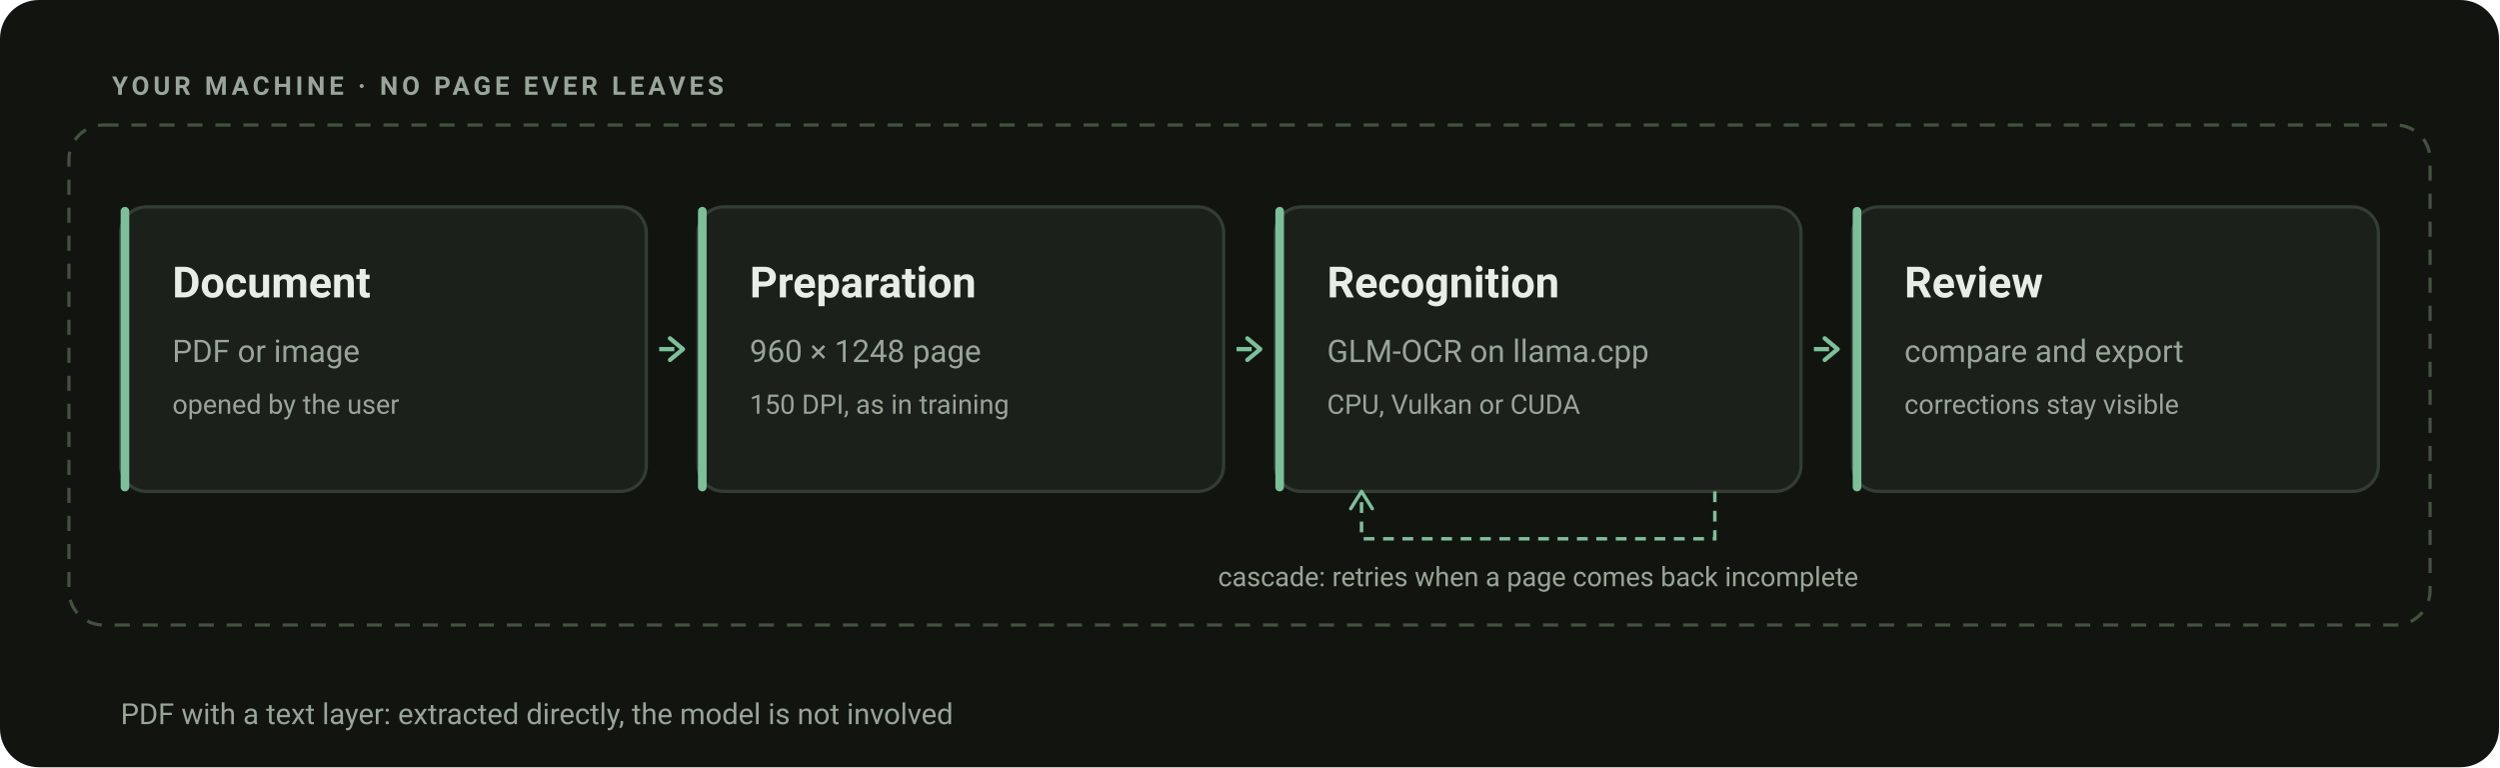
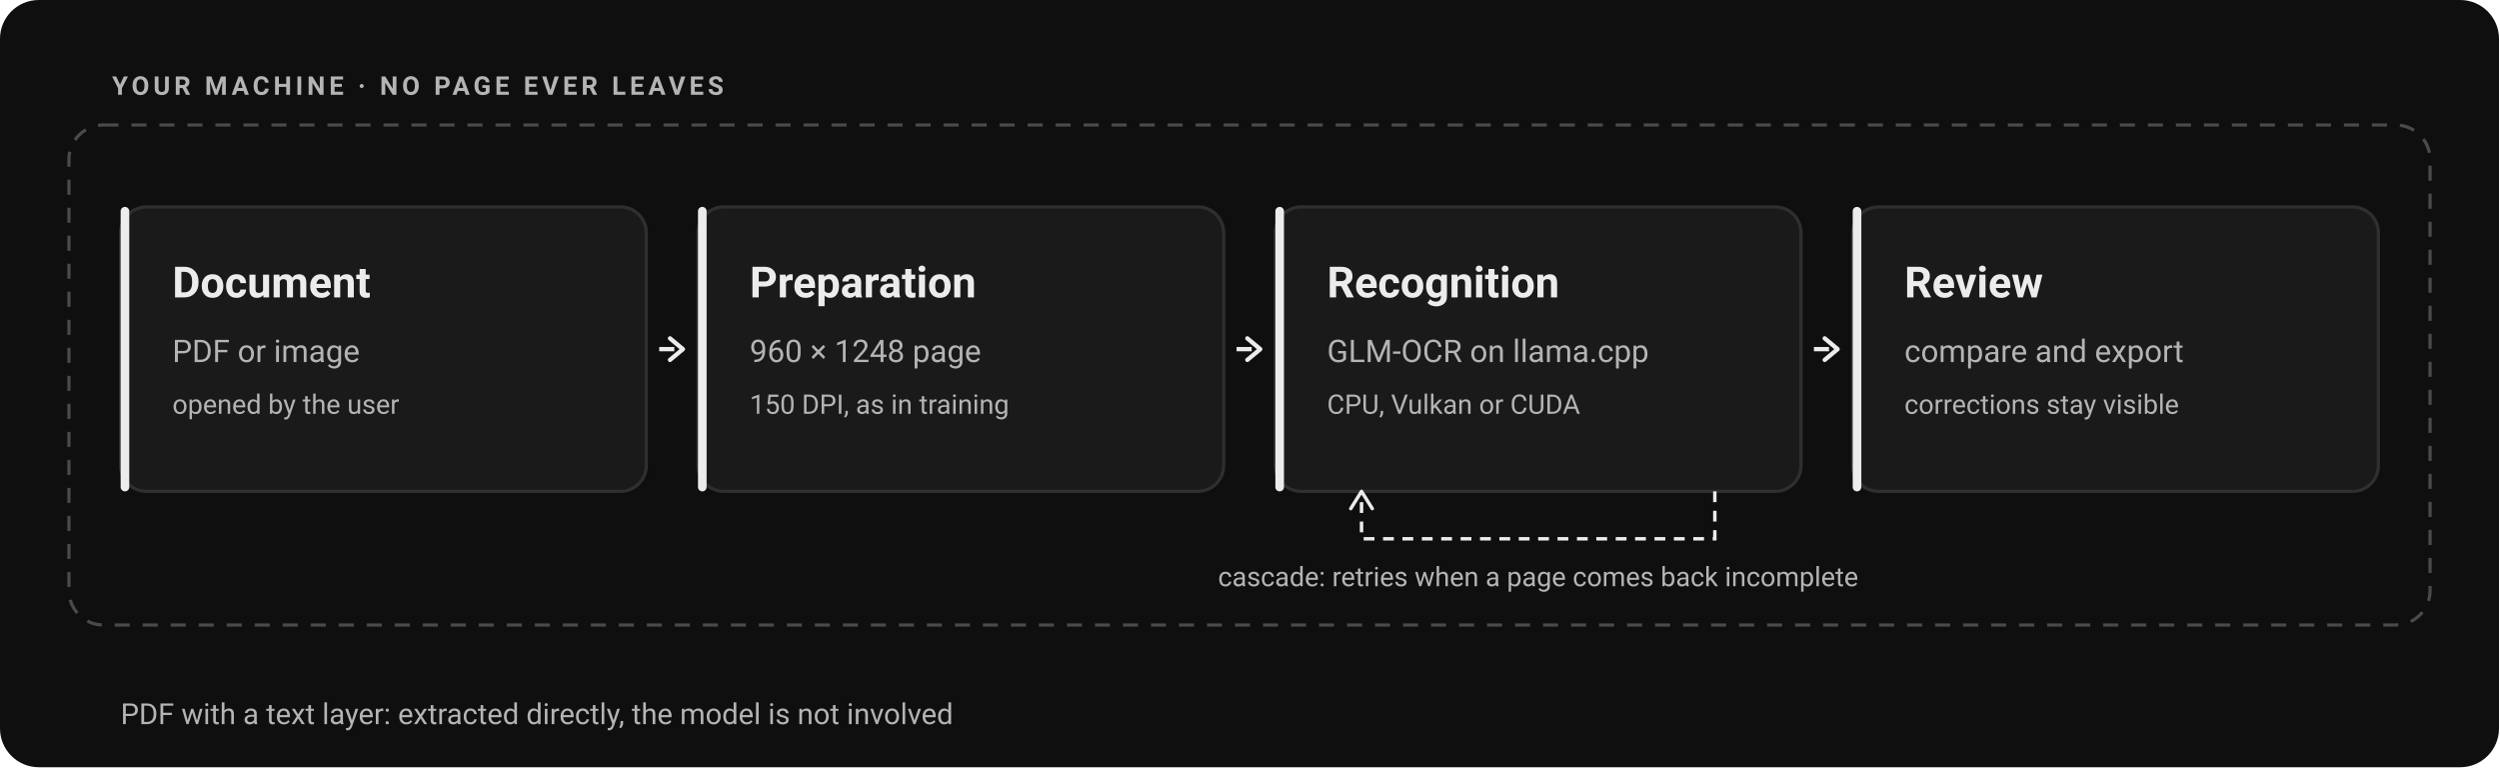
<svg xmlns="http://www.w3.org/2000/svg" width="1160" height="356" viewBox="0 0 1160 356" role="img" aria-labelledby="titolo descrizione">
-   <rect width="1160" height="356" rx="18" fill="#12150f" />
+   <rect width="1160" height="356" rx="18" fill="#0f0f0f" />
  <g font-family="system-ui,-apple-system,Segoe UI,Roboto,Arial,sans-serif">
-     <rect x="32" y="58" width="1096" height="232" rx="16" fill="none" stroke="#43513f" stroke-width="1.5" stroke-dasharray="7 6" />
-     <text x="52" y="44" font-size="12" fill="#98a598" font-weight="600" text-anchor="start" letter-spacing="1.8">YOUR MACHINE · NO PAGE EVER LEAVES</text>
-     <rect x="56" y="96" width="244" height="132" rx="12" fill="#1b201a" stroke="#333d33" stroke-width="1.5" />
-     <rect x="56" y="96" width="4" height="132" rx="2" fill="#7cc09a" />
-     <text x="80" y="138" font-size="20" fill="#e8ede6" font-weight="600" text-anchor="start">Document</text>
-     <text x="80" y="168" font-size="14.5" fill="#98a598" font-weight="400" text-anchor="start">PDF or image</text>
-     <text x="80" y="192" font-size="12.5" fill="#98a598" font-weight="400" text-anchor="start">opened by the user</text>
-     <path d="M306 162.0H313" stroke="#7cc09a" stroke-width="2" fill="none" />
-     <path d="M311 157.0l6 5-6 5" stroke="#7cc09a" stroke-width="2" fill="none" stroke-linecap="round" stroke-linejoin="round" />
-     <rect x="324" y="96" width="244" height="132" rx="12" fill="#1b201a" stroke="#333d33" stroke-width="1.5" />
-     <rect x="324" y="96" width="4" height="132" rx="2" fill="#7cc09a" />
-     <text x="348" y="138" font-size="20" fill="#e8ede6" font-weight="600" text-anchor="start">Preparation</text>
-     <text x="348" y="168" font-size="14.5" fill="#98a598" font-weight="400" text-anchor="start">960 × 1248 page</text>
-     <text x="348" y="192" font-size="12.5" fill="#98a598" font-weight="400" text-anchor="start">150 DPI, as in training</text>
-     <path d="M574 162.0H581" stroke="#7cc09a" stroke-width="2" fill="none" />
-     <path d="M579 157.0l6 5-6 5" stroke="#7cc09a" stroke-width="2" fill="none" stroke-linecap="round" stroke-linejoin="round" />
-     <rect x="592" y="96" width="244" height="132" rx="12" fill="#1b201a" stroke="#333d33" stroke-width="1.5" />
-     <rect x="592" y="96" width="4" height="132" rx="2" fill="#7cc09a" />
-     <text x="616" y="138" font-size="20" fill="#e8ede6" font-weight="600" text-anchor="start">Recognition</text>
-     <text x="616" y="168" font-size="14.5" fill="#98a598" font-weight="400" text-anchor="start">GLM-OCR on llama.cpp</text>
-     <text x="616" y="192" font-size="12.5" fill="#98a598" font-weight="400" text-anchor="start">CPU, Vulkan or CUDA</text>
-     <path d="M842 162.0H849" stroke="#7cc09a" stroke-width="2" fill="none" />
-     <path d="M847 157.0l6 5-6 5" stroke="#7cc09a" stroke-width="2" fill="none" stroke-linecap="round" stroke-linejoin="round" />
-     <rect x="860" y="96" width="244" height="132" rx="12" fill="#1b201a" stroke="#333d33" stroke-width="1.5" />
-     <rect x="860" y="96" width="4" height="132" rx="2" fill="#7cc09a" />
-     <text x="884" y="138" font-size="20" fill="#e8ede6" font-weight="600" text-anchor="start">Review</text>
-     <text x="884" y="168" font-size="14.5" fill="#98a598" font-weight="400" text-anchor="start">compare and export</text>
-     <text x="884" y="192" font-size="12.5" fill="#98a598" font-weight="400" text-anchor="start">corrections stay visible</text>
-     <path d="M796 228v22h-164v-22" stroke="#7cc09a" stroke-width="1.6" fill="none" stroke-dasharray="5 4" />
-     <path d="M627 236l5-8 5 8" stroke="#7cc09a" stroke-width="1.6" fill="none" stroke-linecap="round" stroke-linejoin="round" />
-     <text x="714.0" y="272" font-size="12.5" fill="#98a598" font-weight="400" text-anchor="middle">cascade: retries when a page comes back incomplete</text>
-     <text x="56" y="336" font-size="13.5" fill="#98a598" font-weight="400" text-anchor="start">PDF with a text layer: extracted directly, the model is not involved</text>
+     <rect x="32" y="58" width="1096" height="232" rx="16" fill="none" stroke="#4a4a4a" stroke-width="1.5" stroke-dasharray="7 6" />
+     <text x="52" y="44" font-size="12" fill="#b4b4b4" font-weight="600" text-anchor="start" letter-spacing="1.8">YOUR MACHINE · NO PAGE EVER LEAVES</text>
+     <rect x="56" y="96" width="244" height="132" rx="12" fill="#1a1a1a" stroke="#2f2f2f" stroke-width="1.5" />
+     <rect x="56" y="96" width="4" height="132" rx="2" fill="#ececec" />
+     <text x="80" y="138" font-size="20" fill="#ececec" font-weight="600" text-anchor="start">Document</text>
+     <text x="80" y="168" font-size="14.5" fill="#b4b4b4" font-weight="400" text-anchor="start">PDF or image</text>
+     <text x="80" y="192" font-size="12.5" fill="#b4b4b4" font-weight="400" text-anchor="start">opened by the user</text>
+     <path d="M306 162.0H313" stroke="#ececec" stroke-width="2" fill="none" />
+     <path d="M311 157.0l6 5-6 5" stroke="#ececec" stroke-width="2" fill="none" stroke-linecap="round" stroke-linejoin="round" />
+     <rect x="324" y="96" width="244" height="132" rx="12" fill="#1a1a1a" stroke="#2f2f2f" stroke-width="1.5" />
+     <rect x="324" y="96" width="4" height="132" rx="2" fill="#ececec" />
+     <text x="348" y="138" font-size="20" fill="#ececec" font-weight="600" text-anchor="start">Preparation</text>
+     <text x="348" y="168" font-size="14.5" fill="#b4b4b4" font-weight="400" text-anchor="start">960 × 1248 page</text>
+     <text x="348" y="192" font-size="12.5" fill="#b4b4b4" font-weight="400" text-anchor="start">150 DPI, as in training</text>
+     <path d="M574 162.0H581" stroke="#ececec" stroke-width="2" fill="none" />
+     <path d="M579 157.0l6 5-6 5" stroke="#ececec" stroke-width="2" fill="none" stroke-linecap="round" stroke-linejoin="round" />
+     <rect x="592" y="96" width="244" height="132" rx="12" fill="#1a1a1a" stroke="#2f2f2f" stroke-width="1.5" />
+     <rect x="592" y="96" width="4" height="132" rx="2" fill="#ececec" />
+     <text x="616" y="138" font-size="20" fill="#ececec" font-weight="600" text-anchor="start">Recognition</text>
+     <text x="616" y="168" font-size="14.5" fill="#b4b4b4" font-weight="400" text-anchor="start">GLM-OCR on llama.cpp</text>
+     <text x="616" y="192" font-size="12.5" fill="#b4b4b4" font-weight="400" text-anchor="start">CPU, Vulkan or CUDA</text>
+     <path d="M842 162.0H849" stroke="#ececec" stroke-width="2" fill="none" />
+     <path d="M847 157.0l6 5-6 5" stroke="#ececec" stroke-width="2" fill="none" stroke-linecap="round" stroke-linejoin="round" />
+     <rect x="860" y="96" width="244" height="132" rx="12" fill="#1a1a1a" stroke="#2f2f2f" stroke-width="1.5" />
+     <rect x="860" y="96" width="4" height="132" rx="2" fill="#ececec" />
+     <text x="884" y="138" font-size="20" fill="#ececec" font-weight="600" text-anchor="start">Review</text>
+     <text x="884" y="168" font-size="14.5" fill="#b4b4b4" font-weight="400" text-anchor="start">compare and export</text>
+     <text x="884" y="192" font-size="12.5" fill="#b4b4b4" font-weight="400" text-anchor="start">corrections stay visible</text>
+     <path d="M796 228v22h-164v-22" stroke="#ececec" stroke-width="1.6" fill="none" stroke-dasharray="5 4" />
+     <path d="M627 236l5-8 5 8" stroke="#ececec" stroke-width="1.6" fill="none" stroke-linecap="round" stroke-linejoin="round" />
+     <text x="714.0" y="272" font-size="12.5" fill="#b4b4b4" font-weight="400" text-anchor="middle">cascade: retries when a page comes back incomplete</text>
+     <text x="56" y="336" font-size="13.5" fill="#b4b4b4" font-weight="400" text-anchor="start">PDF with a text layer: extracted directly, the model is not involved</text>
  </g>
</svg>
